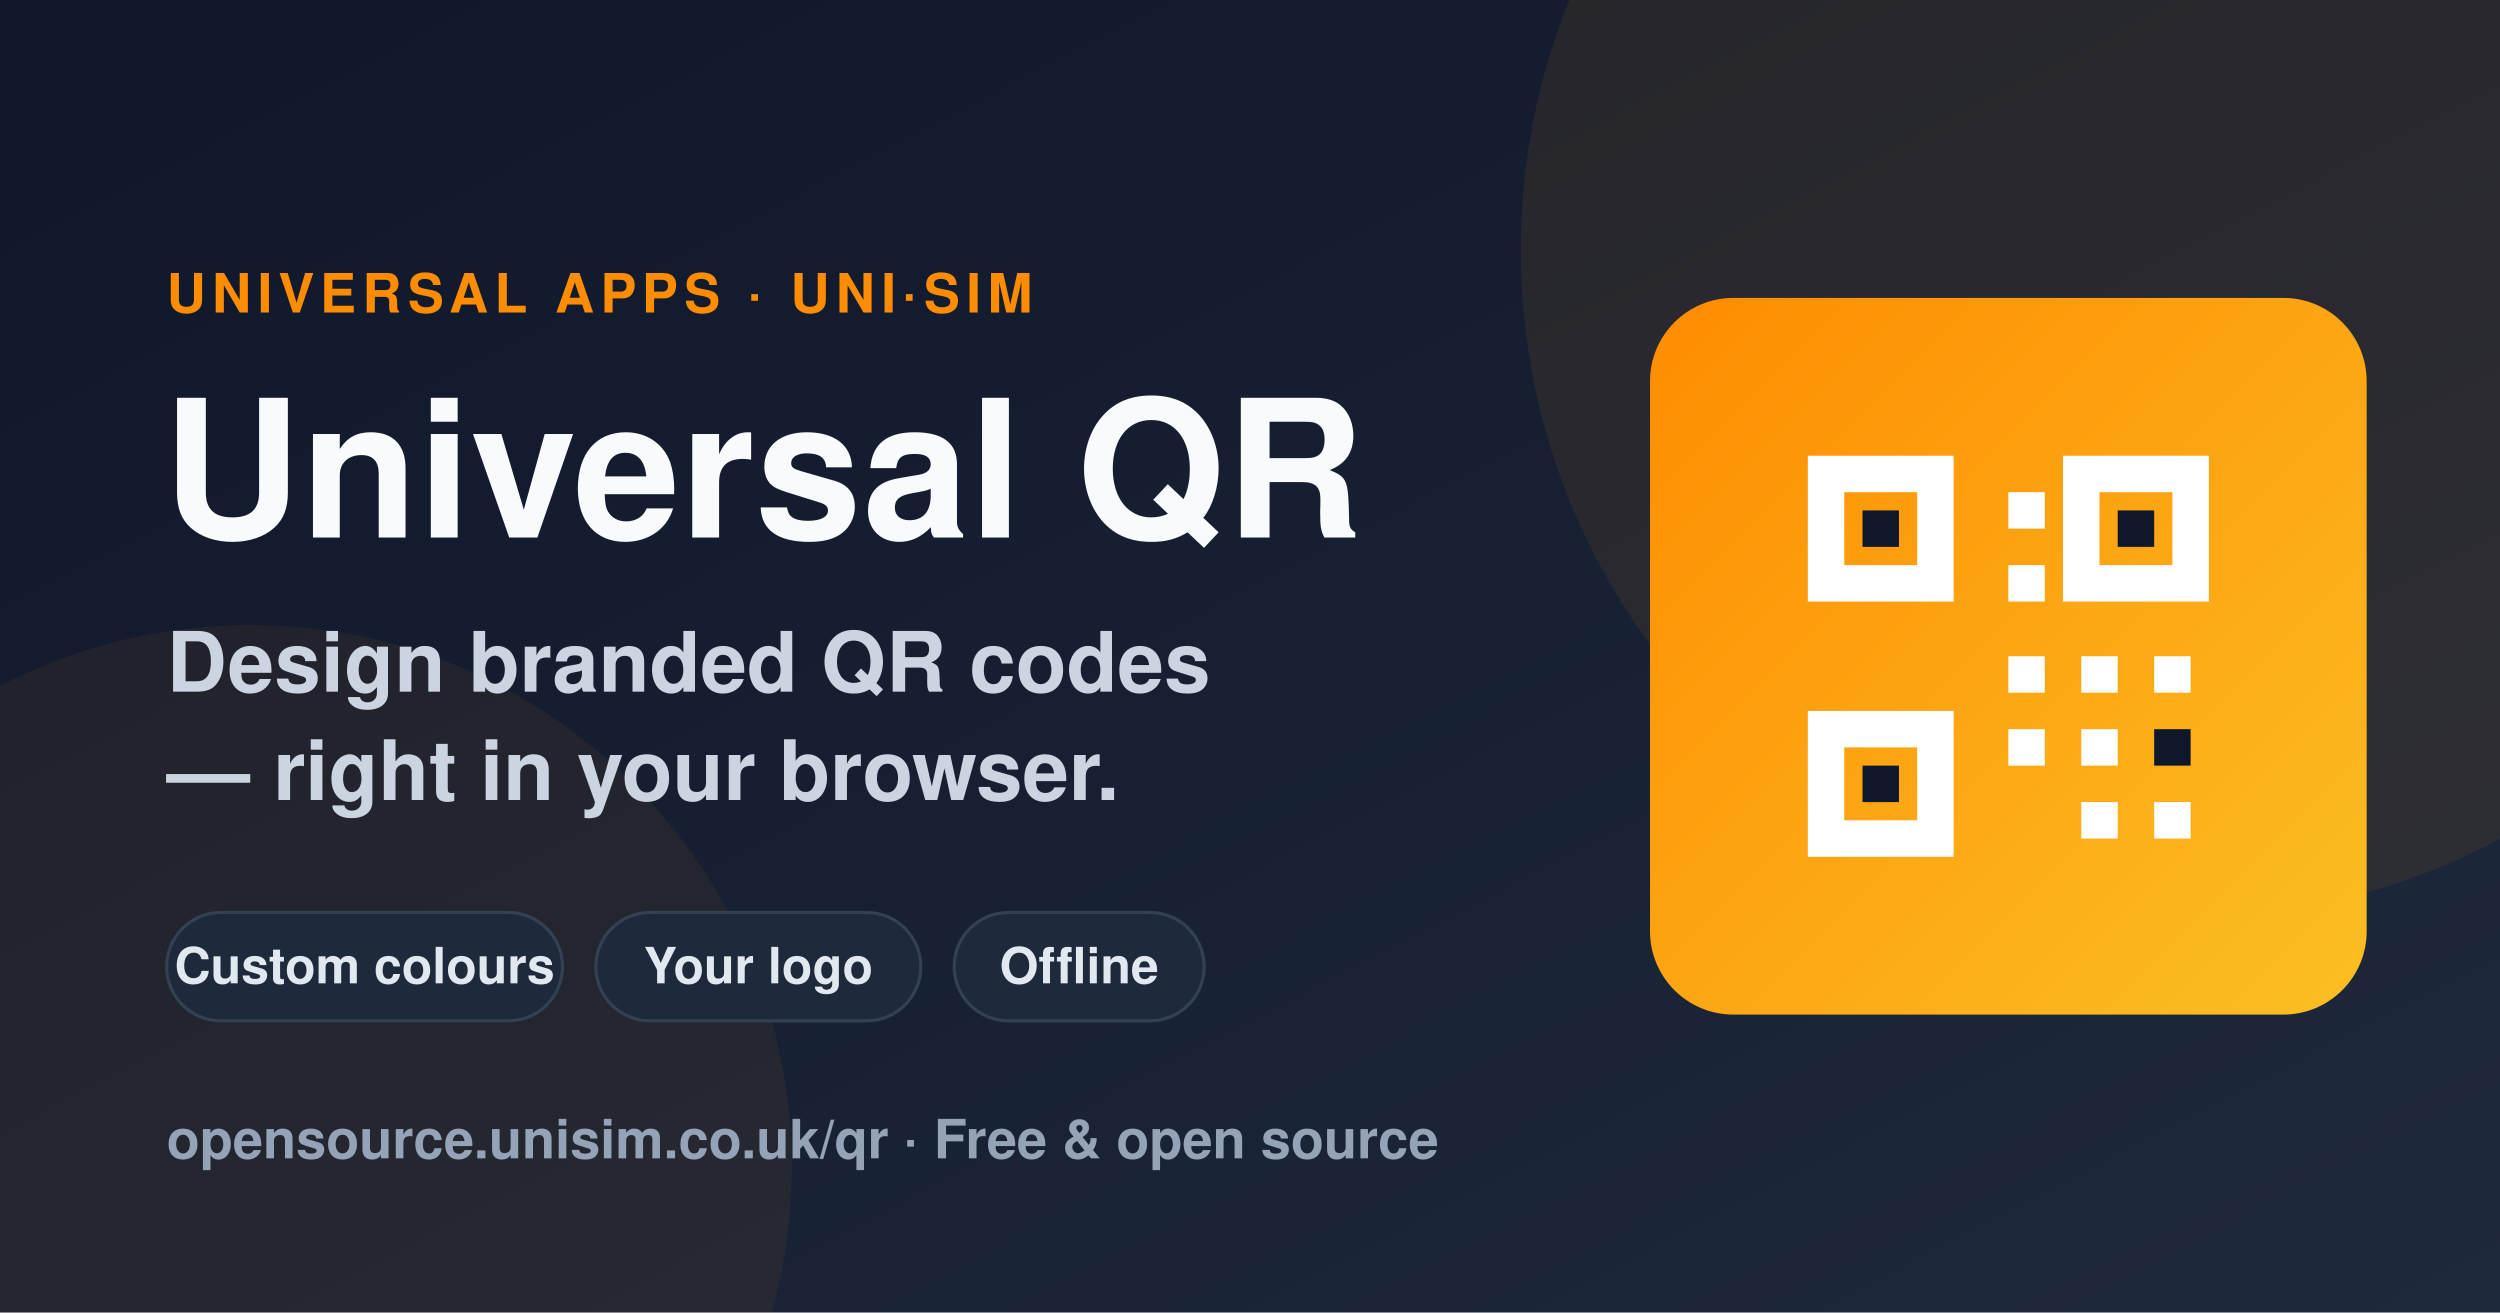
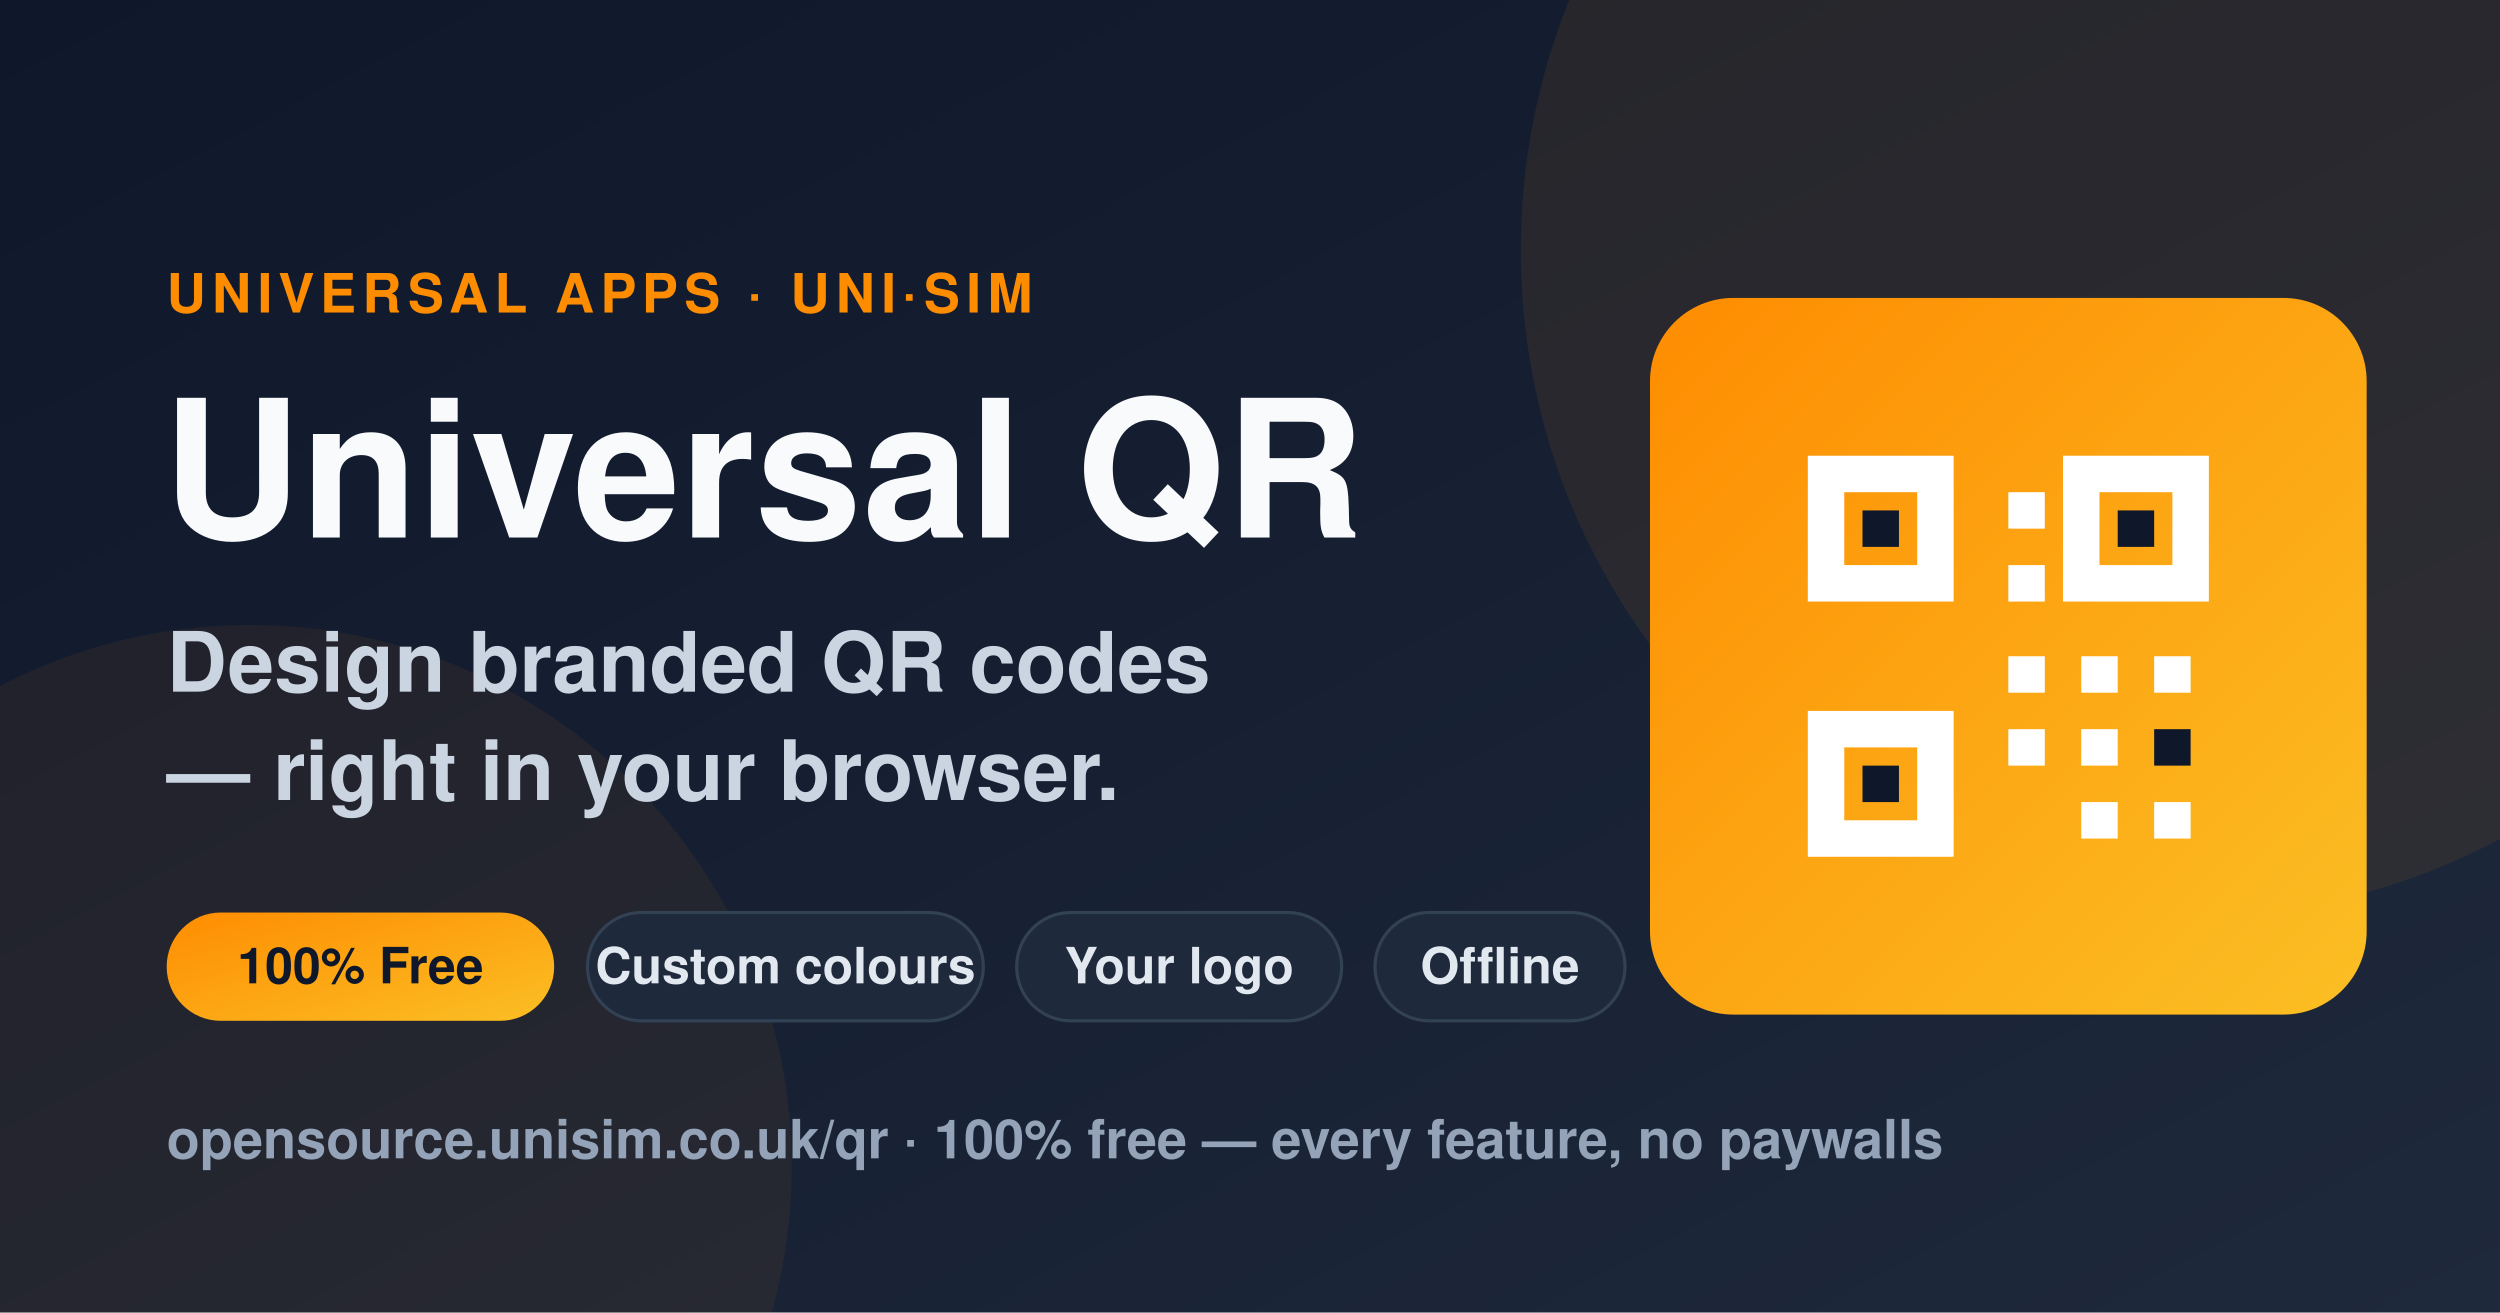
<svg xmlns="http://www.w3.org/2000/svg" width="1200" height="630" viewBox="0 0 1200 630">
  <defs>
    <linearGradient id="bg" x1="0" y1="0" x2="1" y2="1">
      <stop offset="0" stop-color="#0f172a" />
      <stop offset="1" stop-color="#1e293b" />
    </linearGradient>
    <linearGradient id="accent" x1="0" y1="0" x2="1" y2="1">
      <stop offset="0" stop-color="#fe8c01" />
      <stop offset="1" stop-color="#fbbf24" />
    </linearGradient>
  </defs>
  <rect width="1200" height="630" fill="url(#bg)" />
  <circle cx="1050" cy="120" r="320" fill="#fe8c01" opacity="0.08" />
  <circle cx="120" cy="560" r="260" fill="#fe8c01" opacity="0.06" />
  <text x="80" y="150" font-family="Segoe UI, Helvetica, Arial, sans-serif" font-size="26" font-weight="600" letter-spacing="3" fill="#fe8c01">UNIVERSAL APPS · UNI·SIM</text>
  <text x="78" y="258" font-family="Segoe UI, Helvetica, Arial, sans-serif" font-size="92" font-weight="800" fill="#f8fafc">Universal QR</text>
  <text x="80" y="332" font-family="Segoe UI, Helvetica, Arial, sans-serif" font-size="40" font-weight="600" fill="#cbd5e1">Design branded QR codes</text>
  <text x="80" y="384" font-family="Segoe UI, Helvetica, Arial, sans-serif" font-size="40" font-weight="600" fill="#cbd5e1">— right in your browser.</text>
  <g font-family="Segoe UI, Helvetica, Arial, sans-serif" font-size="24" font-weight="600">
-     <rect x="80" y="438" width="190" height="52" rx="26" fill="#1e293b" stroke="#334155" stroke-width="1.5" />
-     <text x="175" y="472" text-anchor="middle" fill="#e2e8f0">Custom colours</text>
-     <rect x="286" y="438" width="156" height="52" rx="26" fill="#1e293b" stroke="#334155" stroke-width="1.5" />
-     <text x="364" y="472" text-anchor="middle" fill="#e2e8f0">Your logo</text>
-     <rect x="458" y="438" width="120" height="52" rx="26" fill="#1e293b" stroke="#334155" stroke-width="1.5" />
-     <text x="518" y="472" text-anchor="middle" fill="#e2e8f0">Offline</text>
+     <rect x="80" y="438" width="186" height="52" rx="26" fill="url(#accent)" />
+     <text x="173" y="472" text-anchor="middle" fill="#0f172a" font-weight="800">100% Free</text>
+     <rect x="282" y="438" width="190" height="52" rx="26" fill="#1e293b" stroke="#334155" stroke-width="1.5" />
+     <text x="377" y="472" text-anchor="middle" fill="#e2e8f0">Custom colours</text>
+     <rect x="488" y="438" width="156" height="52" rx="26" fill="#1e293b" stroke="#334155" stroke-width="1.5" />
+     <text x="566" y="472" text-anchor="middle" fill="#e2e8f0">Your logo</text>
+     <rect x="660" y="438" width="120" height="52" rx="26" fill="#1e293b" stroke="#334155" stroke-width="1.5" />
+     <text x="720" y="472" text-anchor="middle" fill="#e2e8f0">Offline</text>
  </g>
-   <text x="80" y="556" font-family="Segoe UI, Helvetica, Arial, sans-serif" font-size="26" font-weight="600" fill="#94a3b8">opensource.unisim.co.uk/qr · Free &amp; open source</text>
+   <text x="80" y="556" font-family="Segoe UI, Helvetica, Arial, sans-serif" font-size="26" font-weight="600" fill="#94a3b8">opensource.unisim.co.uk/qr · 100% free — every feature, no paywalls</text>
  <g transform="translate(792, 143)">
    <rect x="0" y="0" width="344" height="344" rx="40" fill="url(#accent)" />
    <g transform="translate(32,32) scale(4.375)">
      <g fill="#fff">
        <path d="M10 10h16v16H10zM14 14v8h8v-8z" fill-rule="evenodd" />
        <path d="M38 10h16v16H38zM42 14v8h8v-8z" fill-rule="evenodd" />
        <path d="M10 38h16v16H10zM14 42v8h8v-8z" fill-rule="evenodd" />
      </g>
      <rect x="16" y="16" width="4" height="4" fill="#0f172a" />
      <rect x="44" y="16" width="4" height="4" fill="#0f172a" />
      <rect x="16" y="44" width="4" height="4" fill="#0f172a" />
      <g fill="#fff">
        <rect x="32" y="14" width="4" height="4" />
        <rect x="32" y="22" width="4" height="4" />
        <rect x="32" y="32" width="4" height="4" />
        <rect x="40" y="32" width="4" height="4" />
        <rect x="48" y="32" width="4" height="4" />
        <rect x="32" y="40" width="4" height="4" />
        <rect x="40" y="40" width="4" height="4" />
        <rect x="48" y="48" width="4" height="4" />
        <rect x="40" y="48" width="4" height="4" />
      </g>
      <rect x="48" y="40" width="4" height="4" fill="#0f172a" />
    </g>
  </g>
</svg>
